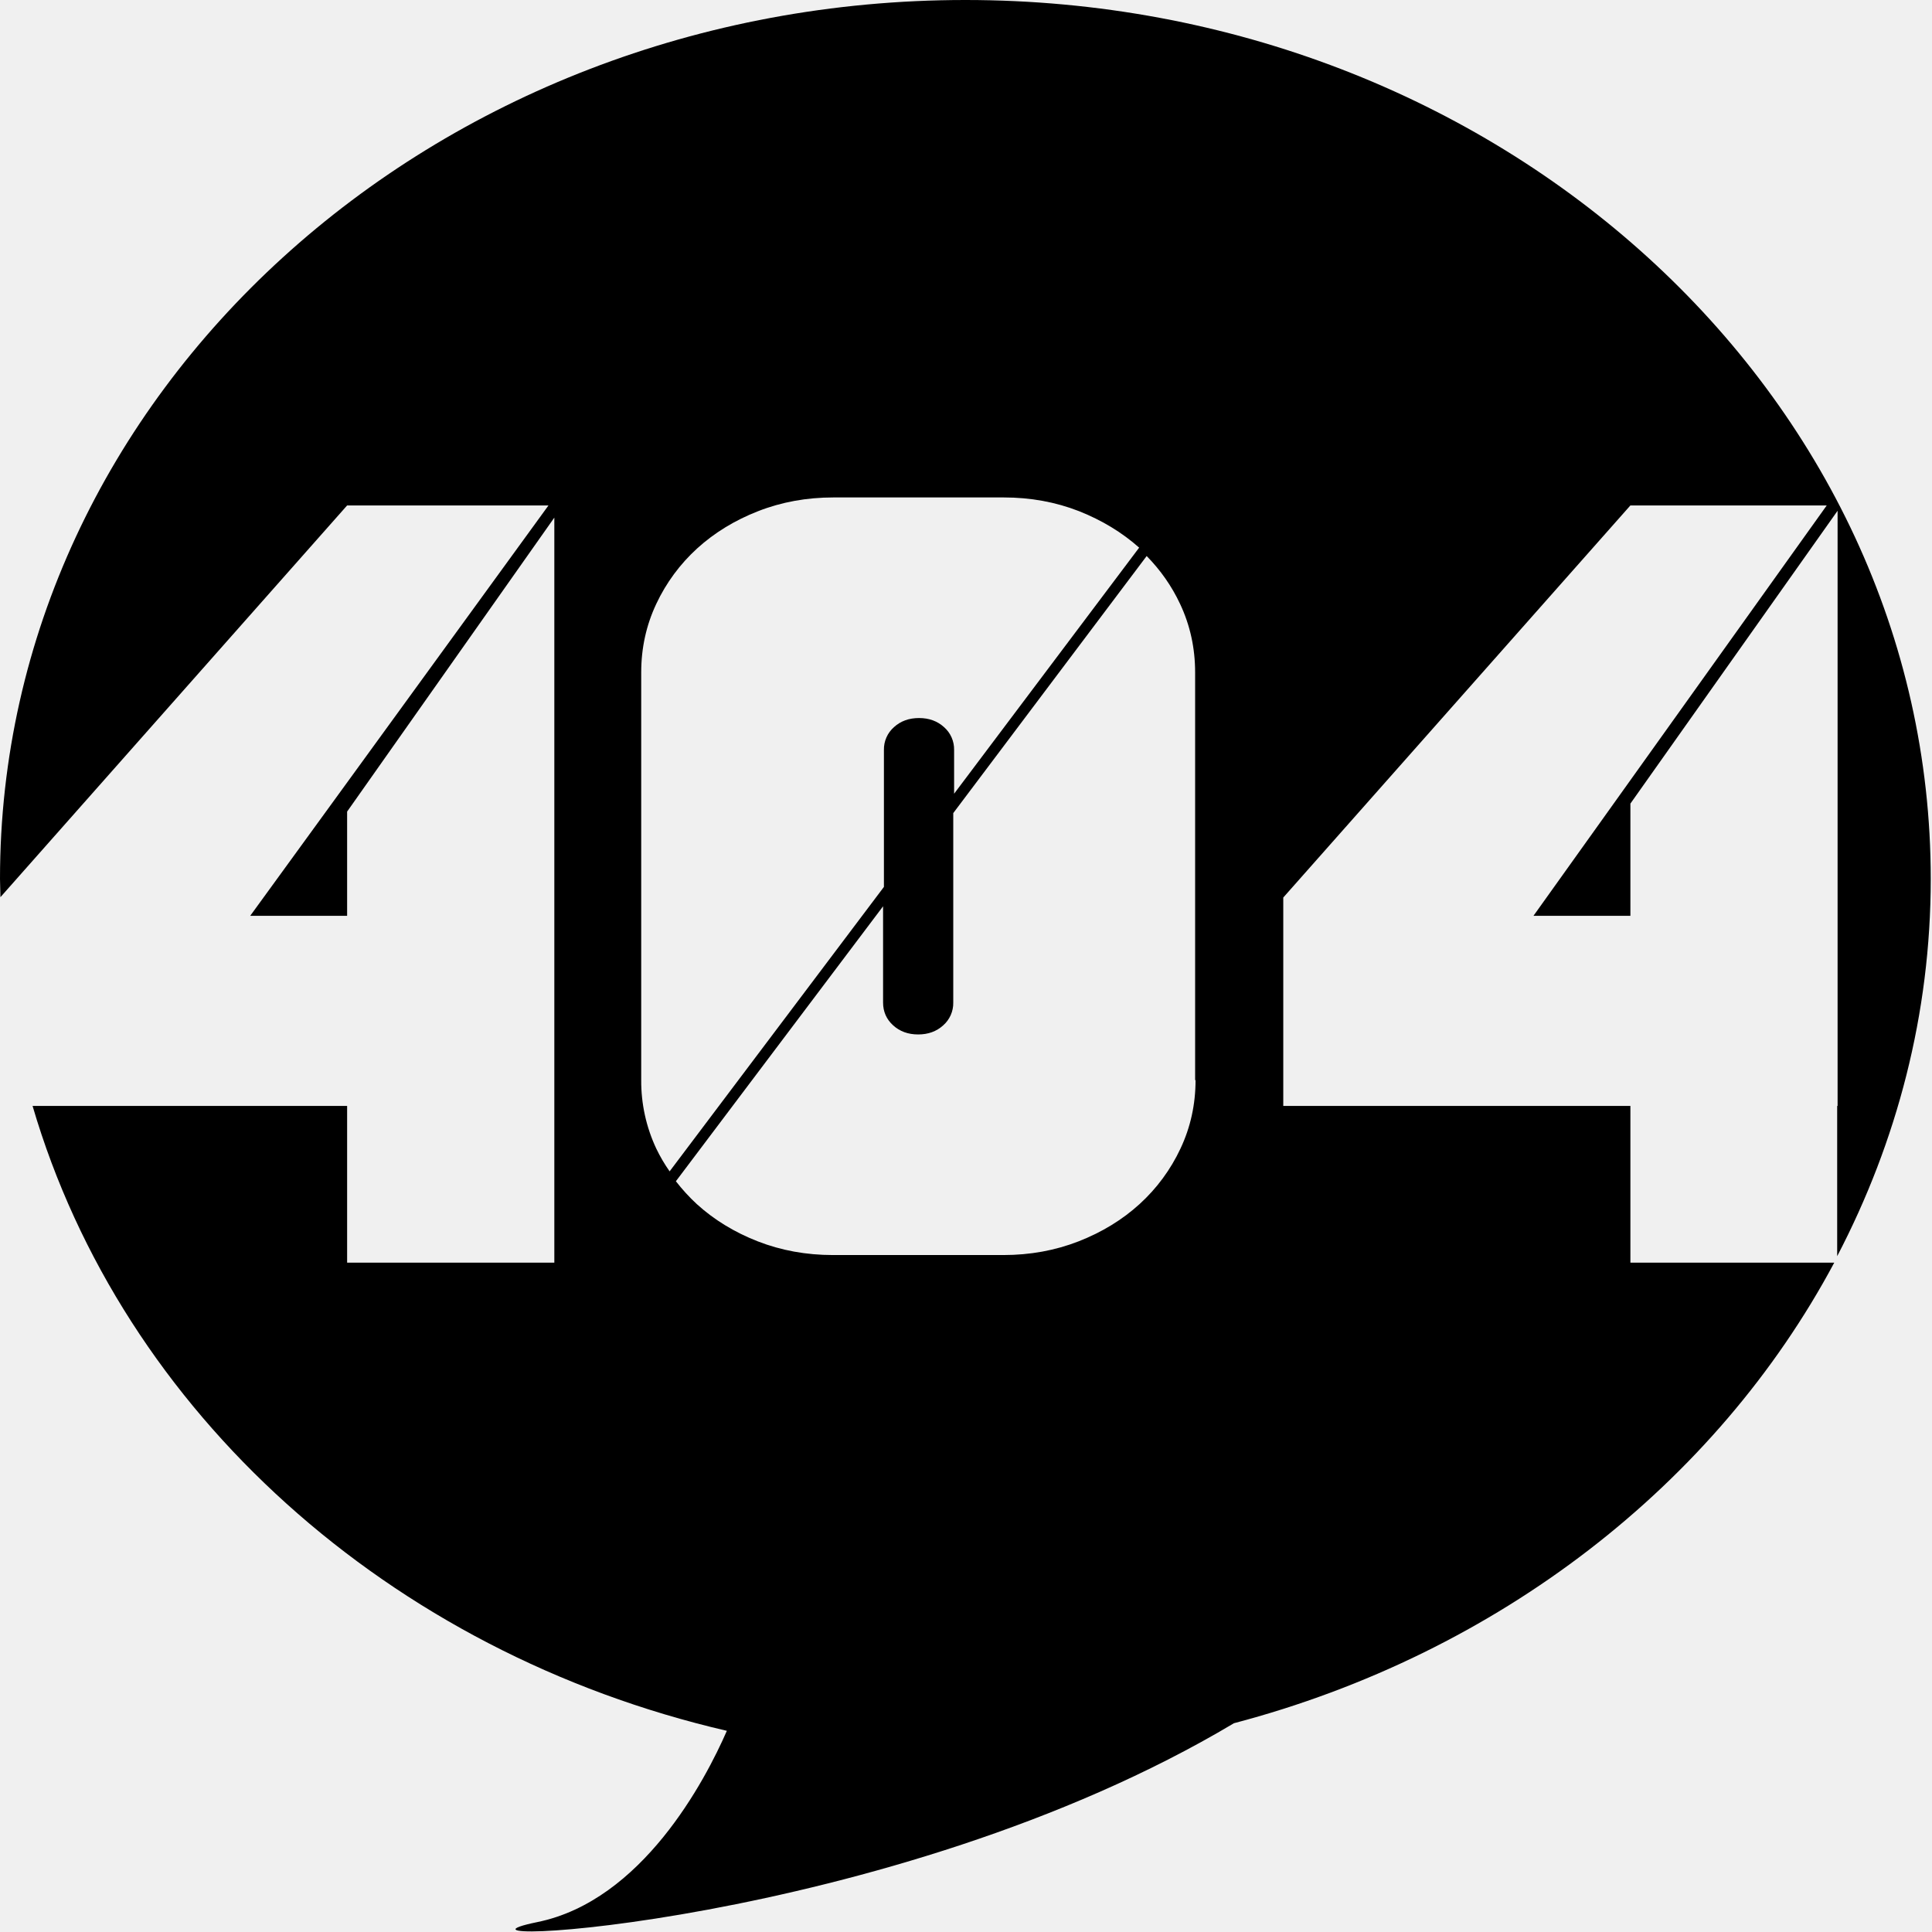
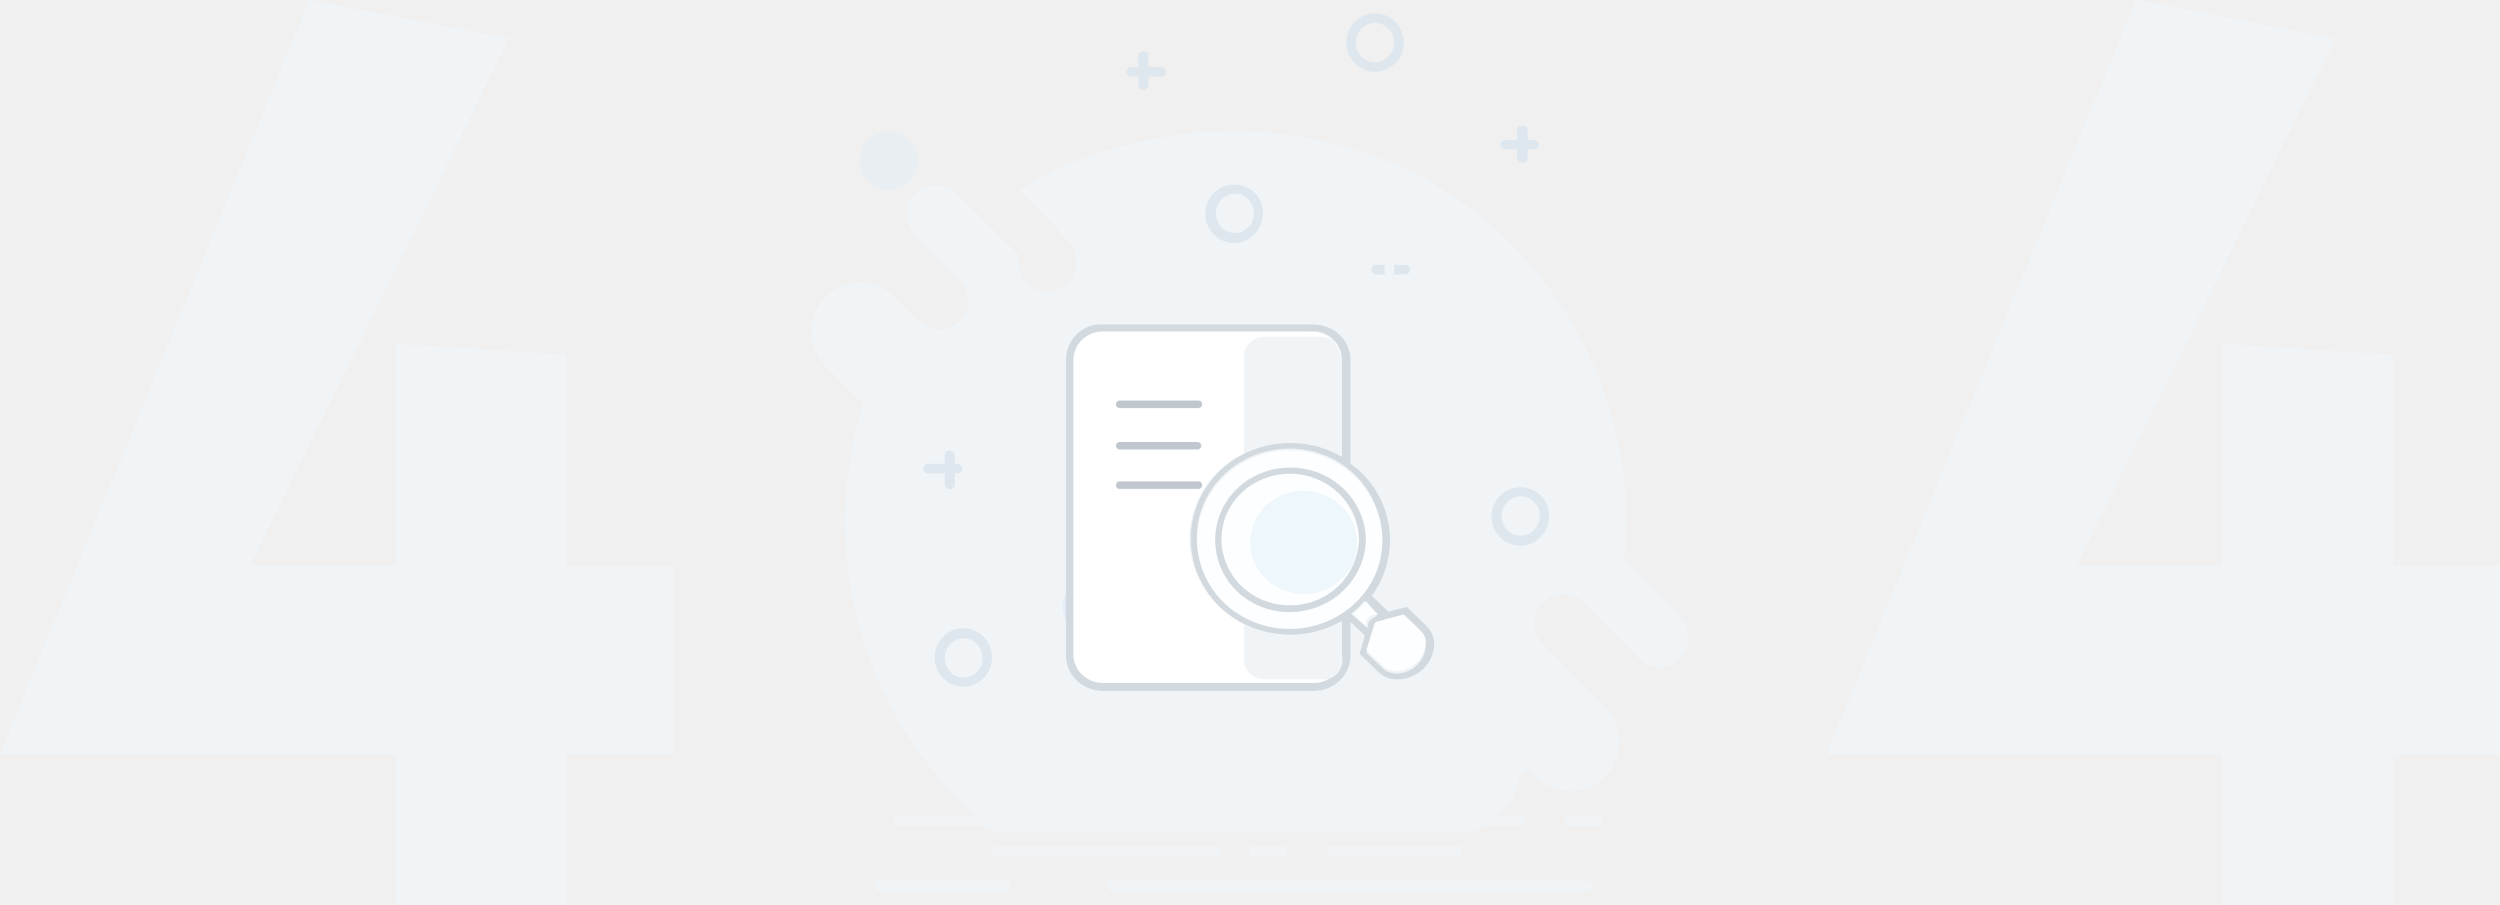
- <svg xmlns="http://www.w3.org/2000/svg" width="128" height="128">
-   <path d="M121.718 73.272v9.953c3.957-7.584 6.199-16.05 6.199-24.995C127.917 26.079 99.273 0 63.958 0 28.644 0 0 26.079 0 58.23c0 .403.028.806.028 1.21l22.97-25.953h13.34l-19.76 27.187h6.42V53.77l13.728-19.477v49.361H22.998V73.272H2.158c5.951 20.284 23.608 36.208 45.998 41.399-1.44 3.3-5.618 11.263-12.565 12.674-8.607 1.764 23.358.428 46.163-13.178 17.519-4.611 31.938-15.849 39.77-30.513h-13.506V73.272H85.02V59.464l22.998-25.977h13.008l-19.429 27.187h6.421v-7.433l13.727-19.402v39.433h-.027zm-78.24 2.822a10.516 10.516 0 0 1-.996-4.535V44.548c0-1.613.332-3.124.996-4.535a11.66 11.66 0 0 1 2.713-3.68c1.134-1.032 2.49-1.864 4.04-2.468 1.55-.605 3.21-.908 4.982-.908h11.292c1.77 0 3.431.303 4.981.908 1.522.604 2.85 1.41 3.986 2.418l-12.26 16.303v-2.898a1.96 1.96 0 0 0-.665-1.512c-.443-.403-.996-.604-1.66-.604-.665 0-1.218.201-1.661.604a1.96 1.96 0 0 0-.664 1.512v9.071L44.364 77.606a10.556 10.556 0 0 1-.886-1.512zm35.73-4.535c0 1.613-.332 3.124-.997 4.535a11.66 11.66 0 0 1-2.712 3.68c-1.134 1.032-2.49 1.864-4.04 2.469-1.55.604-3.21.907-4.982.907H55.185c-1.77 0-3.431-.303-4.981-.907-1.55-.605-2.906-1.437-4.041-2.47a12.49 12.49 0 0 1-1.384-1.512l13.727-18.217v6.375c0 .605.222 1.109.665 1.512.442.403.996.604 1.66.604.664 0 1.218-.201 1.66-.604a1.96 1.96 0 0 0 .665-1.512V53.87L75.97 36.838c.913.932 1.66 1.99 2.214 3.175.664 1.41.996 2.922.996 4.535v27.011h.028z" />
+ <svg xmlns="http://www.w3.org/2000/svg" version="1.1" id="图层_1" x="0px" y="0px" viewBox="0 0 470 170" style="enable-background:new 0 0 470 170;" xml:space="preserve">
+   <style type="text/css">
+ 	.st0{fill:#F0F4F7;}
+ 	.st1{fill:#E8EEF2;}
+ 	.st2{fill:#DEE7EE;}
+ 	.st3{fill:#E3EDF9;}
+ 	.st4{fill:#FFFFFF;}
+ 	.st5{fill:#D2DAE0;}
+ 	.st6{fill:#C1C7CF;}
+ 	.st7{fill:#FDFEFF;}
+ 	.st8{fill:#EDF7FC;}
+ </style>
+   <g id="_x2A_首页">
+     <g id="分组-5-copy">
+       <path id="路径" class="st0" d="M288.7,145.9c-3.6-3.6-3,3-4.5,4.5c-2.1,2.1-4.3,4-6.6,5.9H187c-2.3-1.8-4.5-3.8-6.6-5.9    C161.1,131,154,102.3,162.3,76l-7-7.1c-3.6-3.6-3.6-9.5,0-13.1c1.7-1.7,4-2.7,6.4-2.7s4.7,1,6.5,2.7l4.5,4.6c1,1,2.4,1.6,3.9,1.6    s2.8-0.6,3.9-1.6c2.1-2.2,2.1-5.6,0-7.8l-8.4-8.4c-2.1-2.2-2.1-5.6,0-7.8c1-1,2.4-1.6,3.9-1.6s2.8,0.6,3.9,1.6L191.6,48    c-0.6,2.5,0.6,5.2,3,6.3c2.4,1.1,5.2,0.4,6.7-1.7c1.6-2.1,1.4-5-0.3-7c-2.2-2.6-4.4-4.9-4.4-4.9l-5-5c23.7-14.5,56.2-14.8,79.7,0    c23.5,14.8,36.7,41.7,34.1,69.6l10.5,10.7c2.1,2.2,2.1,5.6,0,7.8c-1,1-2.4,1.6-3.9,1.6c-1.5,0-2.8-0.6-3.9-1.6l-10.3-10.5    c-1-1-2.4-1.6-3.9-1.6c-1.5,0-2.8,0.6-3.9,1.6c-2.1,2.2-2.1,5.6,0,7.8l11.7,11.8c3.6,3.6,3.6,9.5,0,13.1c-1.7,1.7-4,2.7-6.4,2.7    C292.8,148.6,290.4,147.6,288.7,145.9z" />
+       <path id="路径_1_" class="st1" d="M161.6,30.2c0,2,1,3.8,2.7,4.8s3.8,1,5.5,0c2.2-1.2,3.2-3.8,2.6-6.2c-0.6-2.4-2.8-4.1-5.3-4.1    C164.1,24.6,161.6,27.1,161.6,30.2" />
+       <path id="形状" class="st2" d="M283,26.3h5.4c0.2,0,0.5,0.1,0.6,0.3c0.2,0.2,0.3,0.4,0.3,0.6s-0.1,0.5-0.3,0.6    c-0.2,0.2-0.4,0.3-0.6,0.3H283c-0.2,0-0.5-0.1-0.6-0.3c-0.4-0.4-0.4-0.9,0-1.3C282.6,26.4,282.8,26.3,283,26.3z M181.1,118.1    c-3,0-5.4,2.5-5.4,5.5s2.4,5.5,5.4,5.5s5.4-2.5,5.4-5.5S184.1,118.1,181.1,118.1z M184.5,125.1c-0.6,1.4-1.9,2.3-3.3,2.3    c-2,0-3.6-1.6-3.6-3.7c0-1.5,0.9-2.8,2.2-3.4c1.4-0.6,2.9-0.3,3.9,0.8C184.7,122.2,185,123.8,184.5,125.1z M232,34.7    c-3,0-5.4,2.5-5.4,5.5s2.4,5.5,5.4,5.5c1.4,0,2.8-0.6,3.8-1.6c1-1,1.6-2.4,1.6-3.9C237.6,37.1,235.1,34.7,232,34.7z M235.5,41.5    c-0.6,1.4-1.9,2.3-3.3,2.3c-2,0-3.6-1.6-3.6-3.7c0-1.5,0.9-2.8,2.2-3.4c1.4-0.6,2.9-0.3,3.9,0.8C235.7,38.6,236,40.2,235.5,41.5z     M285.8,91.6c-3,0-5.4,2.5-5.4,5.5c0,3,2.4,5.5,5.4,5.5s5.4-2.5,5.4-5.5C291.3,94,288.9,91.6,285.8,91.6z M289.2,98.4    c-0.6,1.4-1.9,2.3-3.3,2.3c-2,0-3.6-1.6-3.6-3.7c0-1.5,0.9-2.8,2.2-3.4c1.4-0.6,2.9-0.3,3.9,0.8C289.5,95.5,289.8,97.1,289.2,98.4    z M258.5,2.5c-3,0-5.4,2.5-5.4,5.5s2.4,5.5,5.4,5.5c1.4,0,2.8-0.6,3.8-1.6c1-1,1.6-2.4,1.6-3.9C263.9,5,261.5,2.5,258.5,2.5z     M261.8,9.4c-0.6,1.4-1.9,2.3-3.3,2.3c-2,0-3.6-1.6-3.6-3.7c0-1.5,0.9-2.8,2.2-3.4c1.4-0.6,2.9-0.3,3.9,0.8    C262.1,6.4,262.4,8,261.8,9.4z" />
+       <path id="形状_1_" class="st2" d="M212.7,12.6h5.6c0.2,0,0.5,0.1,0.7,0.3c0.2,0.2,0.3,0.4,0.3,0.6s-0.1,0.5-0.3,0.6    c-0.2,0.2-0.4,0.3-0.7,0.3h-5.6c-0.2,0-0.5-0.1-0.7-0.3c-0.2-0.2-0.3-0.4-0.3-0.6c0-0.2,0.1-0.5,0.3-0.6    C212.2,12.7,212.5,12.6,212.7,12.6 M287.2,24.4v5.3c0,0.2-0.1,0.5-0.3,0.6c-0.2,0.2-0.4,0.3-0.7,0.3c-0.2,0-0.5-0.1-0.7-0.3    c-0.2-0.2-0.3-0.4-0.3-0.6v-5.3c0-0.2,0.1-0.5,0.3-0.6c0.4-0.3,0.9-0.3,1.3,0C287.1,23.9,287.2,24.1,287.2,24.4" />
+       <path id="形状_2_" class="st2" d="M174.5,87.2h5.5c0.2,0,0.5,0.1,0.6,0.3c0.2,0.2,0.3,0.4,0.3,0.6c0,0.5-0.4,0.9-0.9,0.9h-5.5    c-0.3,0-0.6-0.2-0.8-0.5s-0.2-0.6,0-0.9C173.9,87.4,174.2,87.2,174.5,87.2 M215.9,10.4V16c0,0.2-0.1,0.5-0.3,0.6    c-0.4,0.4-0.9,0.4-1.3,0c-0.2-0.2-0.3-0.4-0.3-0.6v-5.5c0-0.2,0.1-0.5,0.3-0.6c0.3-0.3,0.6-0.3,1-0.2    C215.7,9.7,215.9,10,215.9,10.4" />
+       <path id="形状_3_" class="st2" d="M258.7,49.8h5.5c0.5,0,0.9,0.4,0.9,0.9s-0.4,0.9-0.9,0.9h-5.5c-0.4,0-0.7-0.2-0.8-0.6    c-0.1-0.3-0.1-0.7,0.2-1C258.2,49.9,258.5,49.8,258.7,49.8 M179.5,85.6v5.5c0,0.2-0.1,0.5-0.3,0.6c-0.3,0.3-0.7,0.3-1,0.2    c-0.3-0.1-0.6-0.5-0.6-0.8v-5.5c0-0.2,0.1-0.5,0.3-0.6c0.2-0.2,0.4-0.3,0.6-0.3s0.5,0.1,0.6,0.3C179.4,85.2,179.5,85.4,179.5,85.6    " />
+       <path id="形状_4_" class="st0" d="M187.4,159.1h41c0.2,0,0.5,0.1,0.6,0.3c0.2,0.2,0.3,0.4,0.3,0.6c0,0.5-0.4,0.9-0.9,0.9h-41    c-0.5,0-0.9-0.4-0.9-0.9C186.5,159.6,186.9,159.1,187.4,159.1 M250.2,159.1H274c0.5,0,0.9,0.4,0.9,0.9c0,0.5-0.4,0.9-0.9,0.9    h-23.7c-0.4,0-0.7-0.2-0.8-0.6c-0.1-0.3-0.1-0.7,0.2-1C249.8,159.2,250,159.1,250.2,159.1 M209.2,165.6h89.4    c0.4,0,0.7,0.2,0.8,0.6c0.1,0.3,0.1,0.7-0.2,1c-0.2,0.2-0.4,0.3-0.6,0.3h-89.4c-0.2,0-0.5-0.1-0.6-0.3c-0.1-0.2-0.3-0.4-0.3-0.6    C208.3,166,208.7,165.6,209.2,165.6 M165.5,165.6h23.7c0.4,0,0.7,0.2,0.8,0.6c0.1,0.3,0.1,0.7-0.2,1c-0.2,0.2-0.4,0.3-0.6,0.3    h-23.7c-0.4,0-0.7-0.2-0.8-0.6c-0.1-0.3-0.1-0.7,0.2-1C165,165.7,165.3,165.6,165.5,165.6 M235.7,159.1h5.4c0.5,0,0.9,0.4,0.9,0.9    c0,0.5-0.4,0.9-0.9,0.9h-5.4c-0.3,0-0.7-0.1-0.8-0.4c-0.2-0.3-0.2-0.7,0-1C235.1,159.3,235.4,159.1,235.7,159.1 M295,153.5h5.4    c0.2,0,0.5,0.1,0.6,0.3c0.2,0.2,0.3,0.4,0.3,0.7c0,0.5-0.4,0.9-0.9,0.9H295c-0.5,0-0.9-0.4-0.9-0.9    C294.1,154,294.5,153.6,295,153.5 M169.1,153.5h116.6c0.5,0,0.9,0.4,0.9,0.9c0,0.5-0.4,0.9-0.9,0.9H169.1c-0.3,0-0.6-0.2-0.8-0.5    s-0.2-0.6,0-0.9C168.5,153.7,168.8,153.5,169.1,153.5 M262.1,45.6v5.5c0,0.5-0.4,0.9-0.9,0.9s-0.9-0.4-0.9-0.9v-5.5    c0-0.5,0.4-0.9,0.9-0.9S262.1,45.1,262.1,45.6" />
+       <g id="缺省页-06" transform="translate(47, 58)">
+         <path id="路径_2_" class="st3" d="M152.8,56.1c0,2.9,2.3,5.2,5.2,5.2s5.2-2.3,5.2-5.2c0-2.9-2.3-5.2-5.2-5.2     S152.8,53.2,152.8,56.1z" />
+         <g id="分组-4" transform="translate(0.496454, 0)">
+           <path id="形状_5_" class="st4" d="M204.5,67c0.1-0.6,0.1-1.2,0-1.8v-6.2v7.2C204.5,66.5,204.5,66.7,204.5,67z M159.8,4.2      c-3.1,0-5.6,2.4-5.6,5.4v55.5c0,3,2.5,5.4,5.6,5.4h39.6c1,0,2.1-0.3,2.9-0.8c-0.4,0.1-0.9,0.1-1.3,0h-10.9c-2,0-3.7-1.6-3.7-3.6      v-6.7c-6.2-3.1-10.3-9.4-10.3-16.1s3.9-13,10.3-16.1V8.9c0-2,1.7-3.5,3.7-3.6h10.7c2,0,3.7,1.6,3.7,3.6v19V9.7      c0-3-2.5-5.4-5.6-5.4C198.9,4.2,159.8,4.2,159.8,4.2z M163,17.4h14.8c0.4,0,0.7,0.3,0.7,0.7s-0.3,0.7-0.7,0.7H163      c-0.4,0-0.7-0.3-0.7-0.7S162.6,17.4,163,17.4z M163,26.5c-0.4,0-0.7-0.3-0.7-0.7s0.3-0.7,0.7-0.7h14.8c0.4,0,0.7,0.3,0.7,0.7      s-0.3,0.7-0.7,0.7H163z M178.5,33.3c0,0.4-0.3,0.7-0.7,0.7H163c-0.4,0-0.7-0.3-0.7-0.7s0.3-0.7,0.7-0.7h14.8      c0.3,0.1,0.4,0.3,0.5,0.5L178.5,33.3z" />
+           <path id="形状_6_" class="st5" d="M152.9,9.7v55.5c0,3.7,3.1,6.7,7,6.7h39.5c3.9,0,7-3,7-6.7v-6.3l2.7,2.6l-1,3.4l3.6,3.5      c1,0.9,2.2,1.4,3.6,1.3h0.5c3.3-0.3,6-2.9,6.3-6.1c0.2-1.4-0.4-2.9-1.4-3.9l-3.7-3.6l-3.5,0.9l-3.1-3c5.2-7.1,4.4-17-2-23.2      c-0.6-0.6-1.3-1.1-2-1.6V9.7c0-3.7-3.1-6.7-7-6.7h-39.6C156,2.8,152.9,5.9,152.9,9.7z M204.8,9.7v18.2c-7.8-4.6-18.1-3-24,3.7      s-5.9,16.7,0,23.4s16.2,8.3,24,3.7V65c0.1,0.6,0.1,1.2,0,1.8c-0.2,1.3-1.1,2.3-2.3,2.8c-0.9,0.5-1.9,0.8-2.9,0.8h-39.7      c-3.1,0-5.6-2.4-5.6-5.4V9.7c0-3,2.5-5.4,5.6-5.4h39.6C202.4,4.3,204.8,6.7,204.8,9.7z M207.2,55c-4.9,4.8-12.5,6.2-18.9,3.6      c-6.4-2.6-10.8-8.7-10.8-15.5s4.2-12.9,10.8-15.5s14-1.1,18.9,3.6C213.9,37.9,213.9,48.5,207.2,55z M215.5,68.6      c-1.1,0.1-2.2-0.2-3-0.9l-3.1-3l1.5-4.9c0.1-0.2,0.2-0.3,0.4-0.4l5.1-1.4l3.1,3c0.8,0.8,1.1,1.8,1,2.9      C220.2,66.3,218.1,68.4,215.5,68.6L215.5,68.6z M211,58c-0.6,0.2-1.1,0.7-1.3,1.3v0.8l-3.2-2.7l1.3-1.1L209,55l2.5,2.4L211,58z" />
+           <path id="形状_7_" class="st6" d="M163,18.7h14.8c0.4,0,0.7-0.3,0.7-0.7s-0.3-0.7-0.7-0.7H163c-0.4,0-0.7,0.3-0.7,0.7      S162.6,18.7,163,18.7z M178.3,25.8c0-0.4-0.3-0.7-0.7-0.7H163c-0.4,0-0.7,0.3-0.7,0.7s0.3,0.7,0.7,0.7h14.8      C178.1,26.4,178.3,26.1,178.3,25.8z M177.9,32.5H163c-0.4,0-0.7,0.3-0.7,0.7c0,0.4,0.3,0.7,0.7,0.7h14.8c0.4,0,0.7-0.3,0.7-0.7      S178.2,32.5,177.9,32.5L177.9,32.5z" />
+           <path id="形状_8_" class="st7" d="M208.2,56.3l-1.3,1.1l2.4,2.4v-0.9c0.2-0.6,0.7-1.1,1.3-1.3h0.9l-2.2-2.6L208.2,56.3z       M219.5,60.5l-3.1-3l-5.1,1.4c-0.2,0.1-0.4,0.2-0.4,0.4l-1.5,4.9l3.1,3c0.8,0.7,1.9,1.1,3,0.9c2.6-0.3,4.7-2.3,5-4.9      C220.7,62.2,220.3,61.2,219.5,60.5z M194.9,26.7c-8.2,0-15.4,5.7-17,13.6S180.7,56,188.4,59c7.6,3,16.5,0.4,21.1-6.2      c4.6-6.6,3.6-15.5-2.2-21.1C204,28.5,199.4,26.6,194.9,26.7z M205,53.2c-4.7,4.5-12.2,5.2-17.8,1.6c-5.5-3.6-7.7-10.5-5.2-16.5      c2.5-6,9.1-9.4,15.7-8.1c6.5,1.2,11.5,6.8,11.5,13.3C209.1,47.1,207.7,50.6,205,53.2L205,53.2z" />
+           <path id="形状_9_" class="st7" d="M204.1,34.7c-4.3-4.2-11.2-4.8-16.3-1.5s-7,9.7-4.7,15.1c2.4,5.4,8.4,8.5,14.5,7.3      c6-1.2,10.4-6.3,10.4-12.3C207.8,40.1,206.5,37,204.1,34.7z M204.7,50.8c-2.8,2.8-7.1,3.6-10.9,2.1s-6.2-5-6.2-8.9      s2.4-7.4,6.2-8.9c3.7-1.5,8-0.6,10.9,2.1c1.9,1.8,2.9,4.2,2.9,6.8S206.6,49.1,204.7,50.8L204.7,50.8z" />
+           <path id="形状_10_" class="st5" d="M205,33.8c-4.7-4.5-12.2-5.2-17.8-1.6c-5.6,3.6-7.7,10.5-5.2,16.5c2.5,6,9.1,9.4,15.7,8.1      s11.5-6.8,11.6-13.4C209.2,39.8,207.7,36.3,205,33.8z M204.1,52.2c-4.3,4.2-11.2,4.8-16.3,1.5c-5.1-3.3-7-9.7-4.7-15.1      c2.4-5.4,8.4-8.5,14.5-7.3c6,1.2,10.4,6.3,10.4,12.3C207.8,46.8,206.5,49.9,204.1,52.2z" />
+           <path id="路径_3_" class="st8" d="M190.5,50.8c2.5,2.4,6.2,3.4,9.7,2.5c3.4-0.9,6.1-3.5,7-6.8c0.9-3.3-0.1-6.8-2.6-9.4      c-2.5-2.4-6.2-3.4-9.7-2.5c-3.4,0.9-6.1,3.5-7,6.8C187,44.8,188,48.4,190.5,50.8z" />
+         </g>
+       </g>
+     </g>
+   </g>
+   <g>
+     <path class="st0" d="M126.6,106.4h-20.1V66.7c0,0-30-1.8-32-2.1v41.7H47L95.6,7.3L58.2,0L0,141.8h74.5V170h32v-28.2h20.1V106.4z" />
+     <path class="st0" d="M74.5,64.6L74.5,64.6C74.4,64.6,74.4,64.6,74.5,64.6z" />
+   </g>
+   <g>
+     <path class="st0" d="M470,106.4h-20.1V66.7c0,0-30-1.8-32-2.1v41.7h-27.5L439,7.3L401.6,0l-58.2,141.8h74.5V170h32v-28.2H470V106.4   z" />
+     <path class="st0" d="M417.9,64.6L417.9,64.6C417.7,64.6,417.7,64.6,417.9,64.6z" />
+   </g>
</svg>
